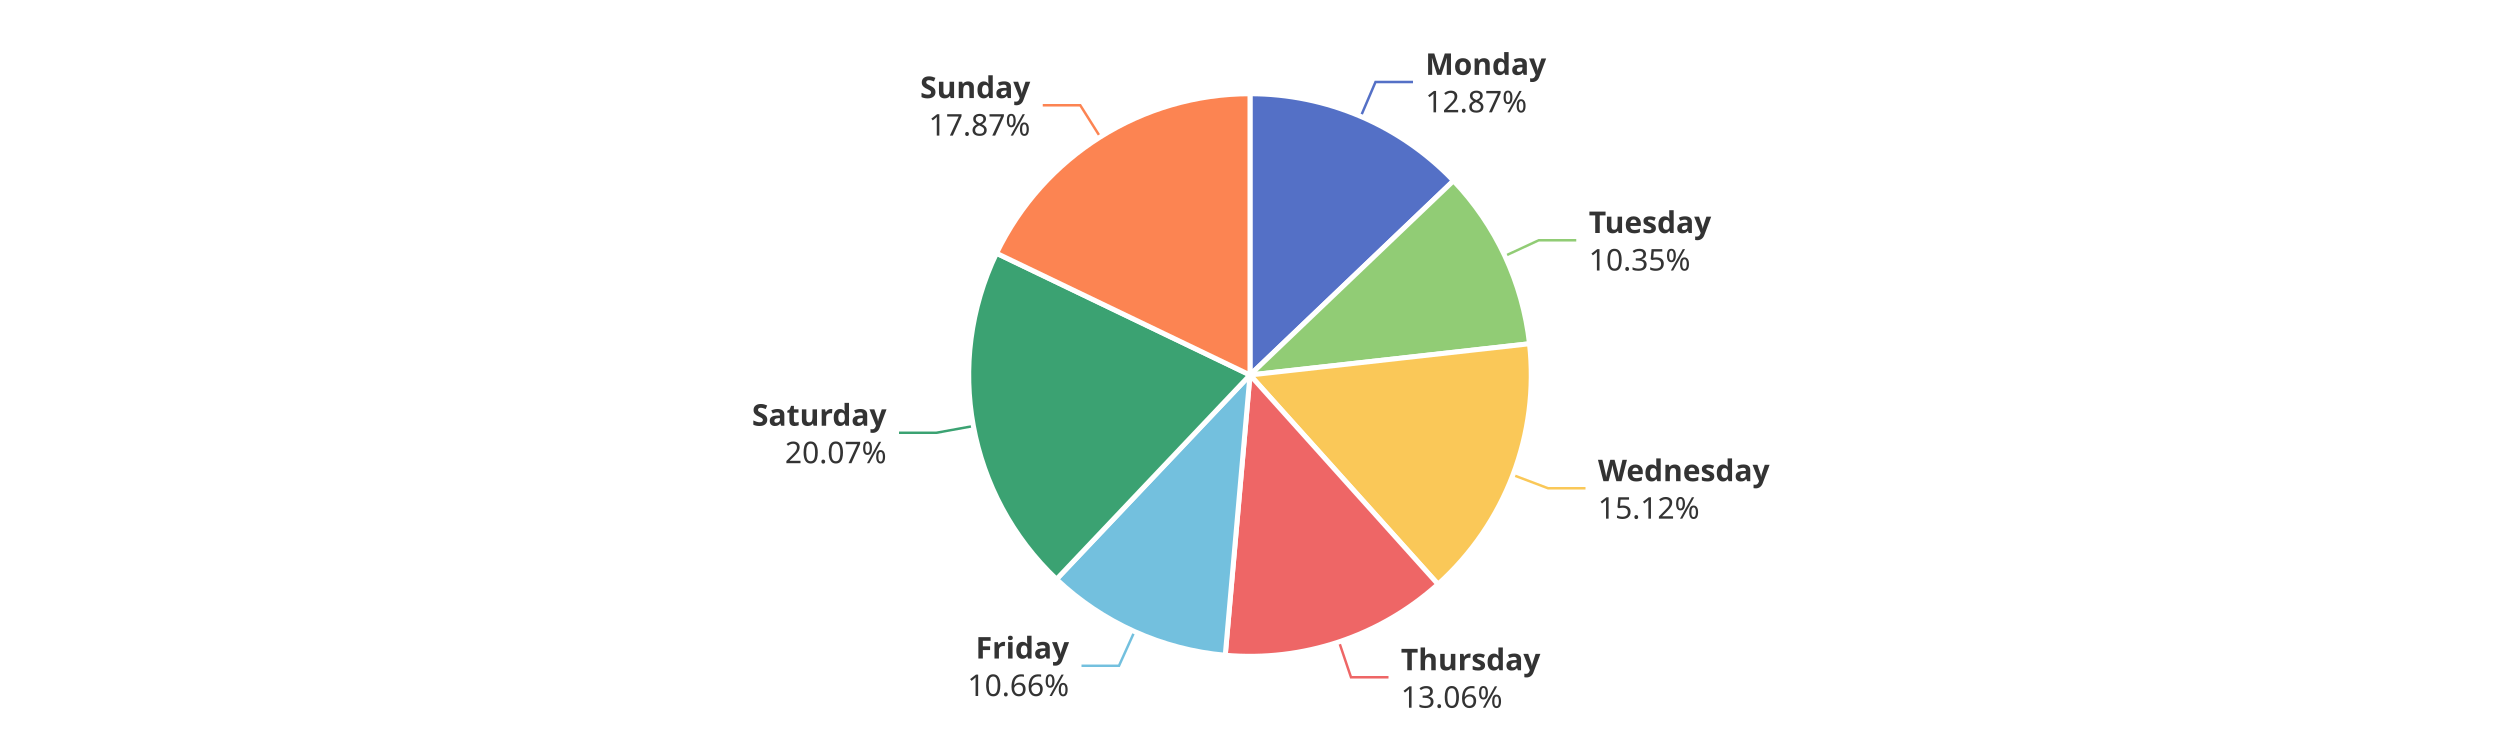
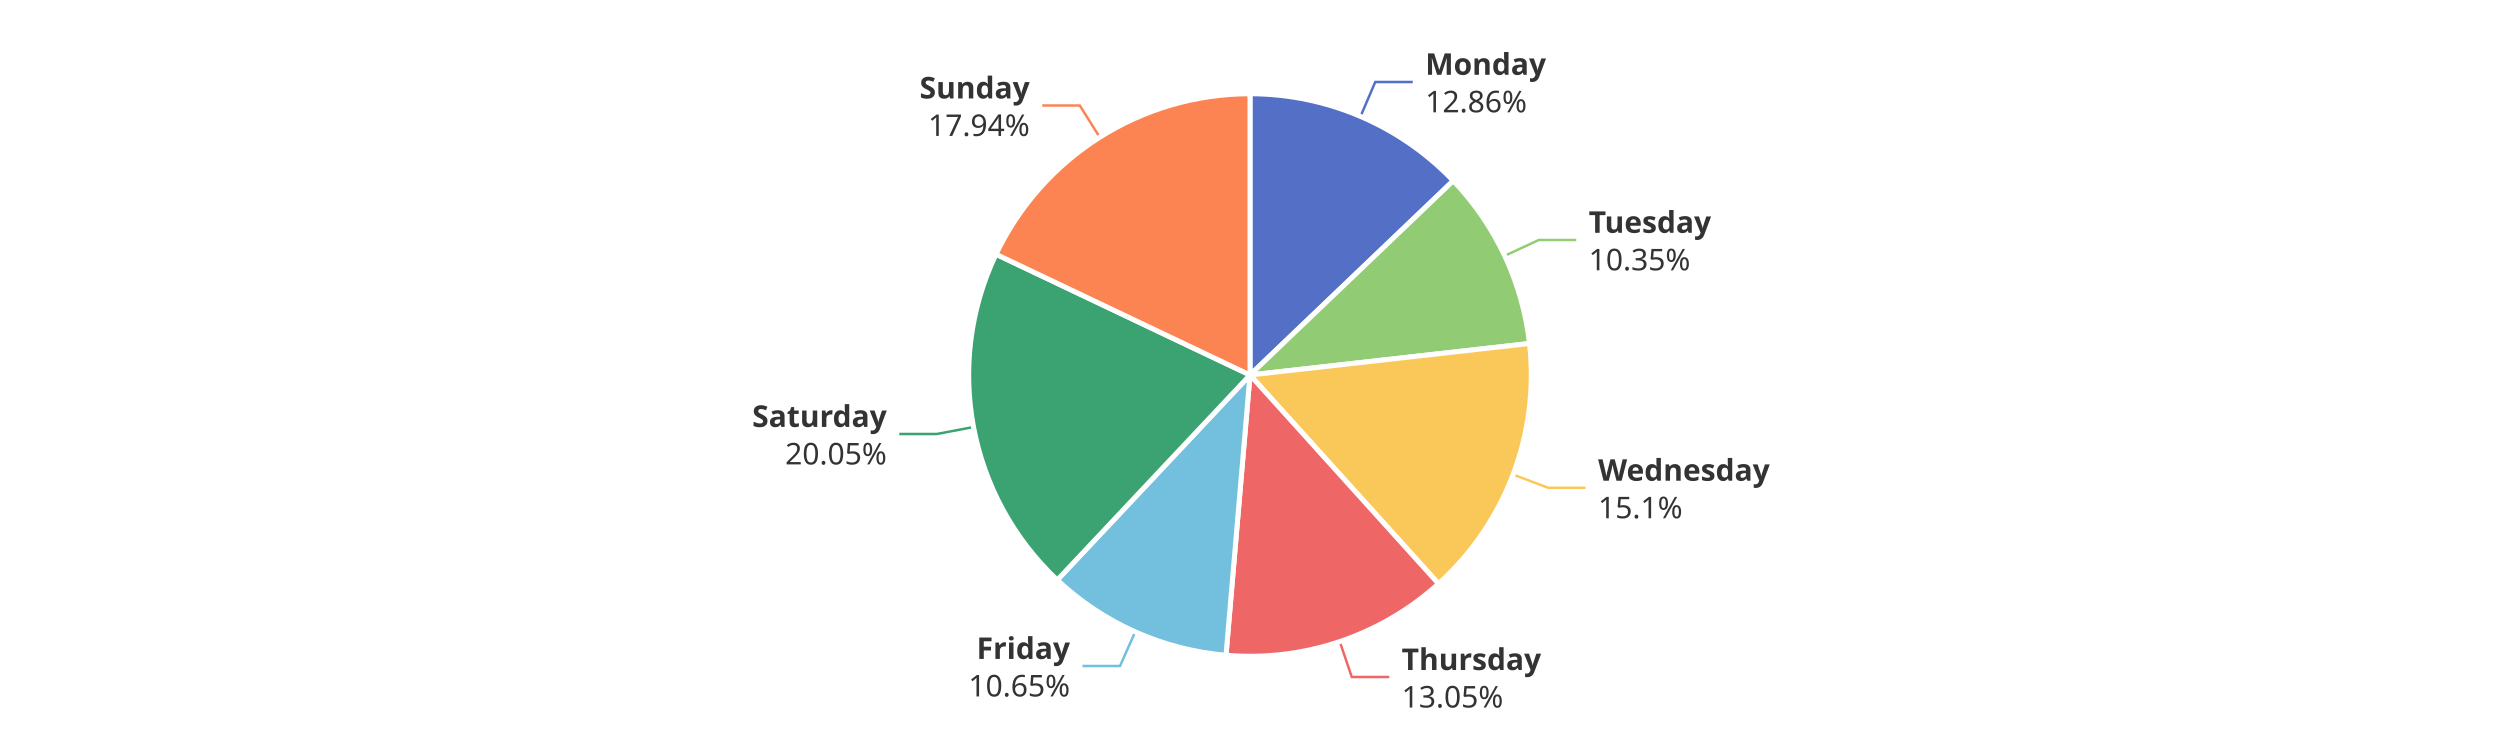
<svg xmlns="http://www.w3.org/2000/svg" width="1000" height="300" version="1.1" baseProfile="full" viewBox="0 0 1000 300">
  <rect width="1000" height="300" x="0" y="0" id="0" fill="#ffffff" />
-   <polyline points="544.3 46.6 550.2 32.8 565.2 32.8" fill="none" stroke="#5470c6" />
-   <polyline points="601.9 102.4 615.5 96.1 630.5 96.1" fill="none" stroke="#91cc75" />
-   <polyline points="605.2 190 619.2 195.3 634.2 195.3" fill="none" stroke="#fac858" />
-   <polyline points="535.6 256.7 540.4 270.9 555.4 270.9" fill="none" stroke="#ee6666" />
-   <polyline points="453.8 252.6 447.6 266.3 432.6 266.3" fill="none" stroke="#73c0de" />
-   <polyline points="389.4 170.4 374.6 173.1 359.6 173.1" fill="none" stroke="#3ba272" />
-   <polyline points="440.1 54.8 432.1 42.1 417.1 42.1" fill="none" stroke="#fc8452" />
-   <path d="M500 37.5A112.5 112.5 0 0 1 581.4 72.3L500 150Z" fill="#5470c6" stroke="#fff" stroke-width="2" stroke-linejoin="round" />
-   <path d="M581.4 72.3A112.5 112.5 0 0 1 611.8 137.5L500 150Z" fill="#91cc75" stroke="#fff" stroke-width="2" stroke-linejoin="round" />
-   <path d="M611.8 137.5A112.5 112.5 0 0 1 575.2 233.7L500 150Z" fill="#fac858" stroke="#fff" stroke-width="2" stroke-linejoin="round" />
-   <path d="M575.2 233.7A112.5 112.5 0 0 1 490.1 262.1L500 150Z" fill="#ee6666" stroke="#fff" stroke-width="2" stroke-linejoin="round" />
-   <path d="M490.1 262.1A112.5 112.5 0 0 1 422.6 231.7L500 150Z" fill="#73c0de" stroke="#fff" stroke-width="2" stroke-linejoin="round" />
-   <path d="M422.6 231.7A112.5 112.5 0 0 1 398.6 101.3L500 150Z" fill="#3ba272" stroke="#fff" stroke-width="2" stroke-linejoin="round" />
-   <path d="M398.6 101.3A112.5 112.5 0 0 1 500 37.5L500 150Z" fill="#fc8452" stroke="#fff" stroke-width="2" stroke-linejoin="round" />
-   <path d="M0 -15l42.8 0l0 30l-42.8 0Z" transform="translate(570.1628 32.7825)" fill="none" />
-   <text dominant-baseline="central" text-anchor="start" style="font-size:12px;font-family:sans-serif;font-weight:bold;" y="-7.5" transform="translate(570.1628 32.7825)" fill="#333" stroke="rgb(255,255,255)" stroke-width="2" paint-order="stroke" stroke-miterlimit="2">Monday</text>
-   <text dominant-baseline="central" text-anchor="start" style="font-size:12px;font-family:sans-serif;" y="7.5" transform="translate(570.1628 32.7825)" fill="#333" stroke="rgb(255,255,255)" stroke-width="2" paint-order="stroke" stroke-miterlimit="2">12.87%</text>
-   <path d="M0 -15l46.2 0l0 30l-46.2 0Z" transform="translate(635.5246 96.0526)" fill="none" />
-   <text dominant-baseline="central" text-anchor="start" style="font-size:12px;font-family:sans-serif;font-weight:bold;" y="-7.5" transform="translate(635.5246 96.0526)" fill="#333" stroke="rgb(255,255,255)" stroke-width="2" paint-order="stroke" stroke-miterlimit="2">Tuesday</text>
-   <text dominant-baseline="central" text-anchor="start" style="font-size:12px;font-family:sans-serif;" y="7.5" transform="translate(635.5246 96.0526)" fill="#333" stroke="rgb(255,255,255)" stroke-width="2" paint-order="stroke" stroke-miterlimit="2">10.35%</text>
-   <path d="M0 -15l63.6 0l0 30l-63.6 0Z" transform="translate(639.1752 195.3158)" fill="none" />
-   <text dominant-baseline="central" text-anchor="start" style="font-size:12px;font-family:sans-serif;font-weight:bold;" y="-7.5" transform="translate(639.1752 195.3158)" fill="#333" stroke="rgb(255,255,255)" stroke-width="2" paint-order="stroke" stroke-miterlimit="2">Wednesday</text>
-   <text dominant-baseline="central" text-anchor="start" style="font-size:12px;font-family:sans-serif;" y="7.5" transform="translate(639.1752 195.3158)" fill="#333" stroke="rgb(255,255,255)" stroke-width="2" paint-order="stroke" stroke-miterlimit="2">15.12%</text>
-   <path d="M0 -15l50.2 0l0 30l-50.2 0Z" transform="translate(560.3547 270.9452)" fill="none" />
-   <text dominant-baseline="central" text-anchor="start" style="font-size:12px;font-family:sans-serif;font-weight:bold;" y="-7.5" transform="translate(560.3547 270.9452)" fill="#333" stroke="rgb(255,255,255)" stroke-width="2" paint-order="stroke" stroke-miterlimit="2">Thursday</text>
-   <text dominant-baseline="central" text-anchor="start" style="font-size:12px;font-family:sans-serif;" y="7.5" transform="translate(560.3547 270.9452)" fill="#333" stroke="rgb(255,255,255)" stroke-width="2" paint-order="stroke" stroke-miterlimit="2">13.06%</text>
-   <path d="M-40.9 -15l40.9 0l0 30l-40.9 0Z" transform="translate(427.6365 266.2511)" fill="none" />
-   <text dominant-baseline="central" text-anchor="end" style="font-size:12px;font-family:sans-serif;font-weight:bold;" y="-7.5" transform="translate(427.6365 266.2511)" fill="#333" stroke="rgb(255,255,255)" stroke-width="2" paint-order="stroke" stroke-miterlimit="2">Friday</text>
-   <text dominant-baseline="central" text-anchor="end" style="font-size:12px;font-family:sans-serif;" y="7.5" transform="translate(427.6365 266.2511)" fill="#333" stroke="rgb(255,255,255)" stroke-width="2" paint-order="stroke" stroke-miterlimit="2">10.66%</text>
-   <path d="M-48.2 -15l48.2 0l0 30l-48.2 0Z" transform="translate(354.6148 173.1257)" fill="none" />
-   <text dominant-baseline="central" text-anchor="end" style="font-size:12px;font-family:sans-serif;font-weight:bold;" y="-7.5" transform="translate(354.6148 173.1257)" fill="#333" stroke="rgb(255,255,255)" stroke-width="2" paint-order="stroke" stroke-miterlimit="2">Saturday</text>
-   <text dominant-baseline="central" text-anchor="end" style="font-size:12px;font-family:sans-serif;" y="7.5" transform="translate(354.6148 173.1257)" fill="#333" stroke="rgb(255,255,255)" stroke-width="2" paint-order="stroke" stroke-miterlimit="2">20.07%</text>
-   <path d="M-40.9 -15l40.9 0l0 30l-40.9 0Z" transform="translate(412.1163 42.0739)" fill="none" />
-   <text dominant-baseline="central" text-anchor="end" style="font-size:12px;font-family:sans-serif;font-weight:bold;" y="-7.5" transform="translate(412.1163 42.0739)" fill="#333" stroke="rgb(255,255,255)" stroke-width="2" paint-order="stroke" stroke-miterlimit="2">Sunday</text>
-   <text dominant-baseline="central" text-anchor="end" style="font-size:12px;font-family:sans-serif;" y="7.5" transform="translate(412.1163 42.0739)" fill="#333" stroke="rgb(255,255,255)" stroke-width="2" paint-order="stroke" stroke-miterlimit="2">17.87%</text>
+   <polyline points="544.2 46.6 550.1 32.8 565.1 32.8" fill="none" stroke="#5470c6" />
+   <polyline points="601.9 102.3 615.5 96 630.5 96" fill="none" stroke="#91cc75" />
+   <polyline points="605.2 189.8 619.2 195.1 634.2 195.1" fill="none" stroke="#fac858" />
+   <polyline points="535.9 256.6 540.7 270.8 555.7 270.8" fill="none" stroke="#ee6666" />
+   <polyline points="454.1 252.7 448 266.4 433 266.4" fill="none" stroke="#73c0de" />
+   <polyline points="389.4 170.8 374.7 173.6 359.7 173.6" fill="none" stroke="#3ba272" />
+   <polyline points="439.9 54.9 431.9 42.2 416.9 42.2" fill="none" stroke="#fc8452" />
+   <path d="M500 37.5A112.5 112.5 0 0 1 581.3 72.3L500 150Z" fill="#5470c6" stroke="#fff" stroke-width="2" stroke-linejoin="round" />
+   <path d="M581.3 72.3A112.5 112.5 0 0 1 611.8 137.4L500 150Z" fill="#91cc75" stroke="#fff" stroke-width="2" stroke-linejoin="round" />
+   <path d="M611.8 137.4A112.5 112.5 0 0 1 575.4 233.5L500 150Z" fill="#fac858" stroke="#fff" stroke-width="2" stroke-linejoin="round" />
+   <path d="M575.4 233.5A112.5 112.5 0 0 1 490.4 262.1L500 150Z" fill="#ee6666" stroke="#fff" stroke-width="2" stroke-linejoin="round" />
+   <path d="M490.4 262.1A112.5 112.5 0 0 1 422.9 232L500 150Z" fill="#73c0de" stroke="#fff" stroke-width="2" stroke-linejoin="round" />
+   <path d="M422.9 232A112.5 112.5 0 0 1 398.4 101.7L500 150Z" fill="#3ba272" stroke="#fff" stroke-width="2" stroke-linejoin="round" />
+   <path d="M398.4 101.7A112.5 112.5 0 0 1 500 37.5L500 150Z" fill="#fc8452" stroke="#fff" stroke-width="2" stroke-linejoin="round" />
+   <path d="M0 -15l42.8 0l0 30l-42.8 0Z" transform="translate(570.1212 32.7647)" fill="none" />
+   <text dominant-baseline="central" text-anchor="start" style="font-size:12px;font-family:sans-serif;font-weight:bold;" y="-7.5" transform="translate(570.1212 32.7647)" fill="#333" stroke="rgb(255,255,255)" stroke-width="2" paint-order="stroke" stroke-miterlimit="2">Monday</text>
+   <text dominant-baseline="central" text-anchor="start" style="font-size:12px;font-family:sans-serif;" y="7.5" transform="translate(570.1212 32.7647)" fill="#333" stroke="rgb(255,255,255)" stroke-width="2" paint-order="stroke" stroke-miterlimit="2">12.86%</text>
+   <path d="M0 -15l46.2 0l0 30l-46.2 0Z" transform="translate(635.4846 95.967)" fill="none" />
+   <text dominant-baseline="central" text-anchor="start" style="font-size:12px;font-family:sans-serif;font-weight:bold;" y="-7.5" transform="translate(635.4846 95.967)" fill="#333" stroke="rgb(255,255,255)" stroke-width="2" paint-order="stroke" stroke-miterlimit="2">Tuesday</text>
+   <text dominant-baseline="central" text-anchor="start" style="font-size:12px;font-family:sans-serif;" y="7.5" transform="translate(635.4846 95.967)" fill="#333" stroke="rgb(255,255,255)" stroke-width="2" paint-order="stroke" stroke-miterlimit="2">10.35%</text>
+   <path d="M0 -15l63.6 0l0 30l-63.6 0Z" transform="translate(639.2408 195.143)" fill="none" />
+   <text dominant-baseline="central" text-anchor="start" style="font-size:12px;font-family:sans-serif;font-weight:bold;" y="-7.5" transform="translate(639.2408 195.143)" fill="#333" stroke="rgb(255,255,255)" stroke-width="2" paint-order="stroke" stroke-miterlimit="2">Wednesday</text>
+   <text dominant-baseline="central" text-anchor="start" style="font-size:12px;font-family:sans-serif;" y="7.5" transform="translate(639.2408 195.143)" fill="#333" stroke="rgb(255,255,255)" stroke-width="2" paint-order="stroke" stroke-miterlimit="2">15.1%</text>
+   <path d="M0 -15l50.2 0l0 30l-50.2 0Z" transform="translate(560.6547 270.8447)" fill="none" />
+   <text dominant-baseline="central" text-anchor="start" style="font-size:12px;font-family:sans-serif;font-weight:bold;" y="-7.5" transform="translate(560.6547 270.8447)" fill="#333" stroke="rgb(255,255,255)" stroke-width="2" paint-order="stroke" stroke-miterlimit="2">Thursday</text>
+   <text dominant-baseline="central" text-anchor="start" style="font-size:12px;font-family:sans-serif;" y="7.5" transform="translate(560.6547 270.8447)" fill="#333" stroke="rgb(255,255,255)" stroke-width="2" paint-order="stroke" stroke-miterlimit="2">13.05%</text>
+   <path d="M-40.9 -15l40.9 0l0 30l-40.9 0Z" transform="translate(428.0069 266.4172)" fill="none" />
+   <text dominant-baseline="central" text-anchor="end" style="font-size:12px;font-family:sans-serif;font-weight:bold;" y="-7.5" transform="translate(428.0069 266.4172)" fill="#333" stroke="rgb(255,255,255)" stroke-width="2" paint-order="stroke" stroke-miterlimit="2">Friday</text>
+   <text dominant-baseline="central" text-anchor="end" style="font-size:12px;font-family:sans-serif;" y="7.5" transform="translate(428.0069 266.4172)" fill="#333" stroke="rgb(255,255,255)" stroke-width="2" paint-order="stroke" stroke-miterlimit="2">10.65%</text>
+   <path d="M-48.2 -15l48.2 0l0 30l-48.2 0Z" transform="translate(354.7061 173.6156)" fill="none" />
+   <text dominant-baseline="central" text-anchor="end" style="font-size:12px;font-family:sans-serif;font-weight:bold;" y="-7.5" transform="translate(354.7061 173.6156)" fill="#333" stroke="rgb(255,255,255)" stroke-width="2" paint-order="stroke" stroke-miterlimit="2">Saturday</text>
+   <text dominant-baseline="central" text-anchor="end" style="font-size:12px;font-family:sans-serif;" y="7.5" transform="translate(354.7061 173.6156)" fill="#333" stroke="rgb(255,255,255)" stroke-width="2" paint-order="stroke" stroke-miterlimit="2">20.05%</text>
+   <path d="M-40.9 -15l40.9 0l0 30l-40.9 0Z" transform="translate(411.8851 42.2196)" fill="none" />
+   <text dominant-baseline="central" text-anchor="end" style="font-size:12px;font-family:sans-serif;font-weight:bold;" y="-7.5" transform="translate(411.8851 42.2196)" fill="#333" stroke="rgb(255,255,255)" stroke-width="2" paint-order="stroke" stroke-miterlimit="2">Sunday</text>
+   <text dominant-baseline="central" text-anchor="end" style="font-size:12px;font-family:sans-serif;" y="7.5" transform="translate(411.8851 42.2196)" fill="#333" stroke="rgb(255,255,255)" stroke-width="2" paint-order="stroke" stroke-miterlimit="2">17.94%</text>
</svg>
